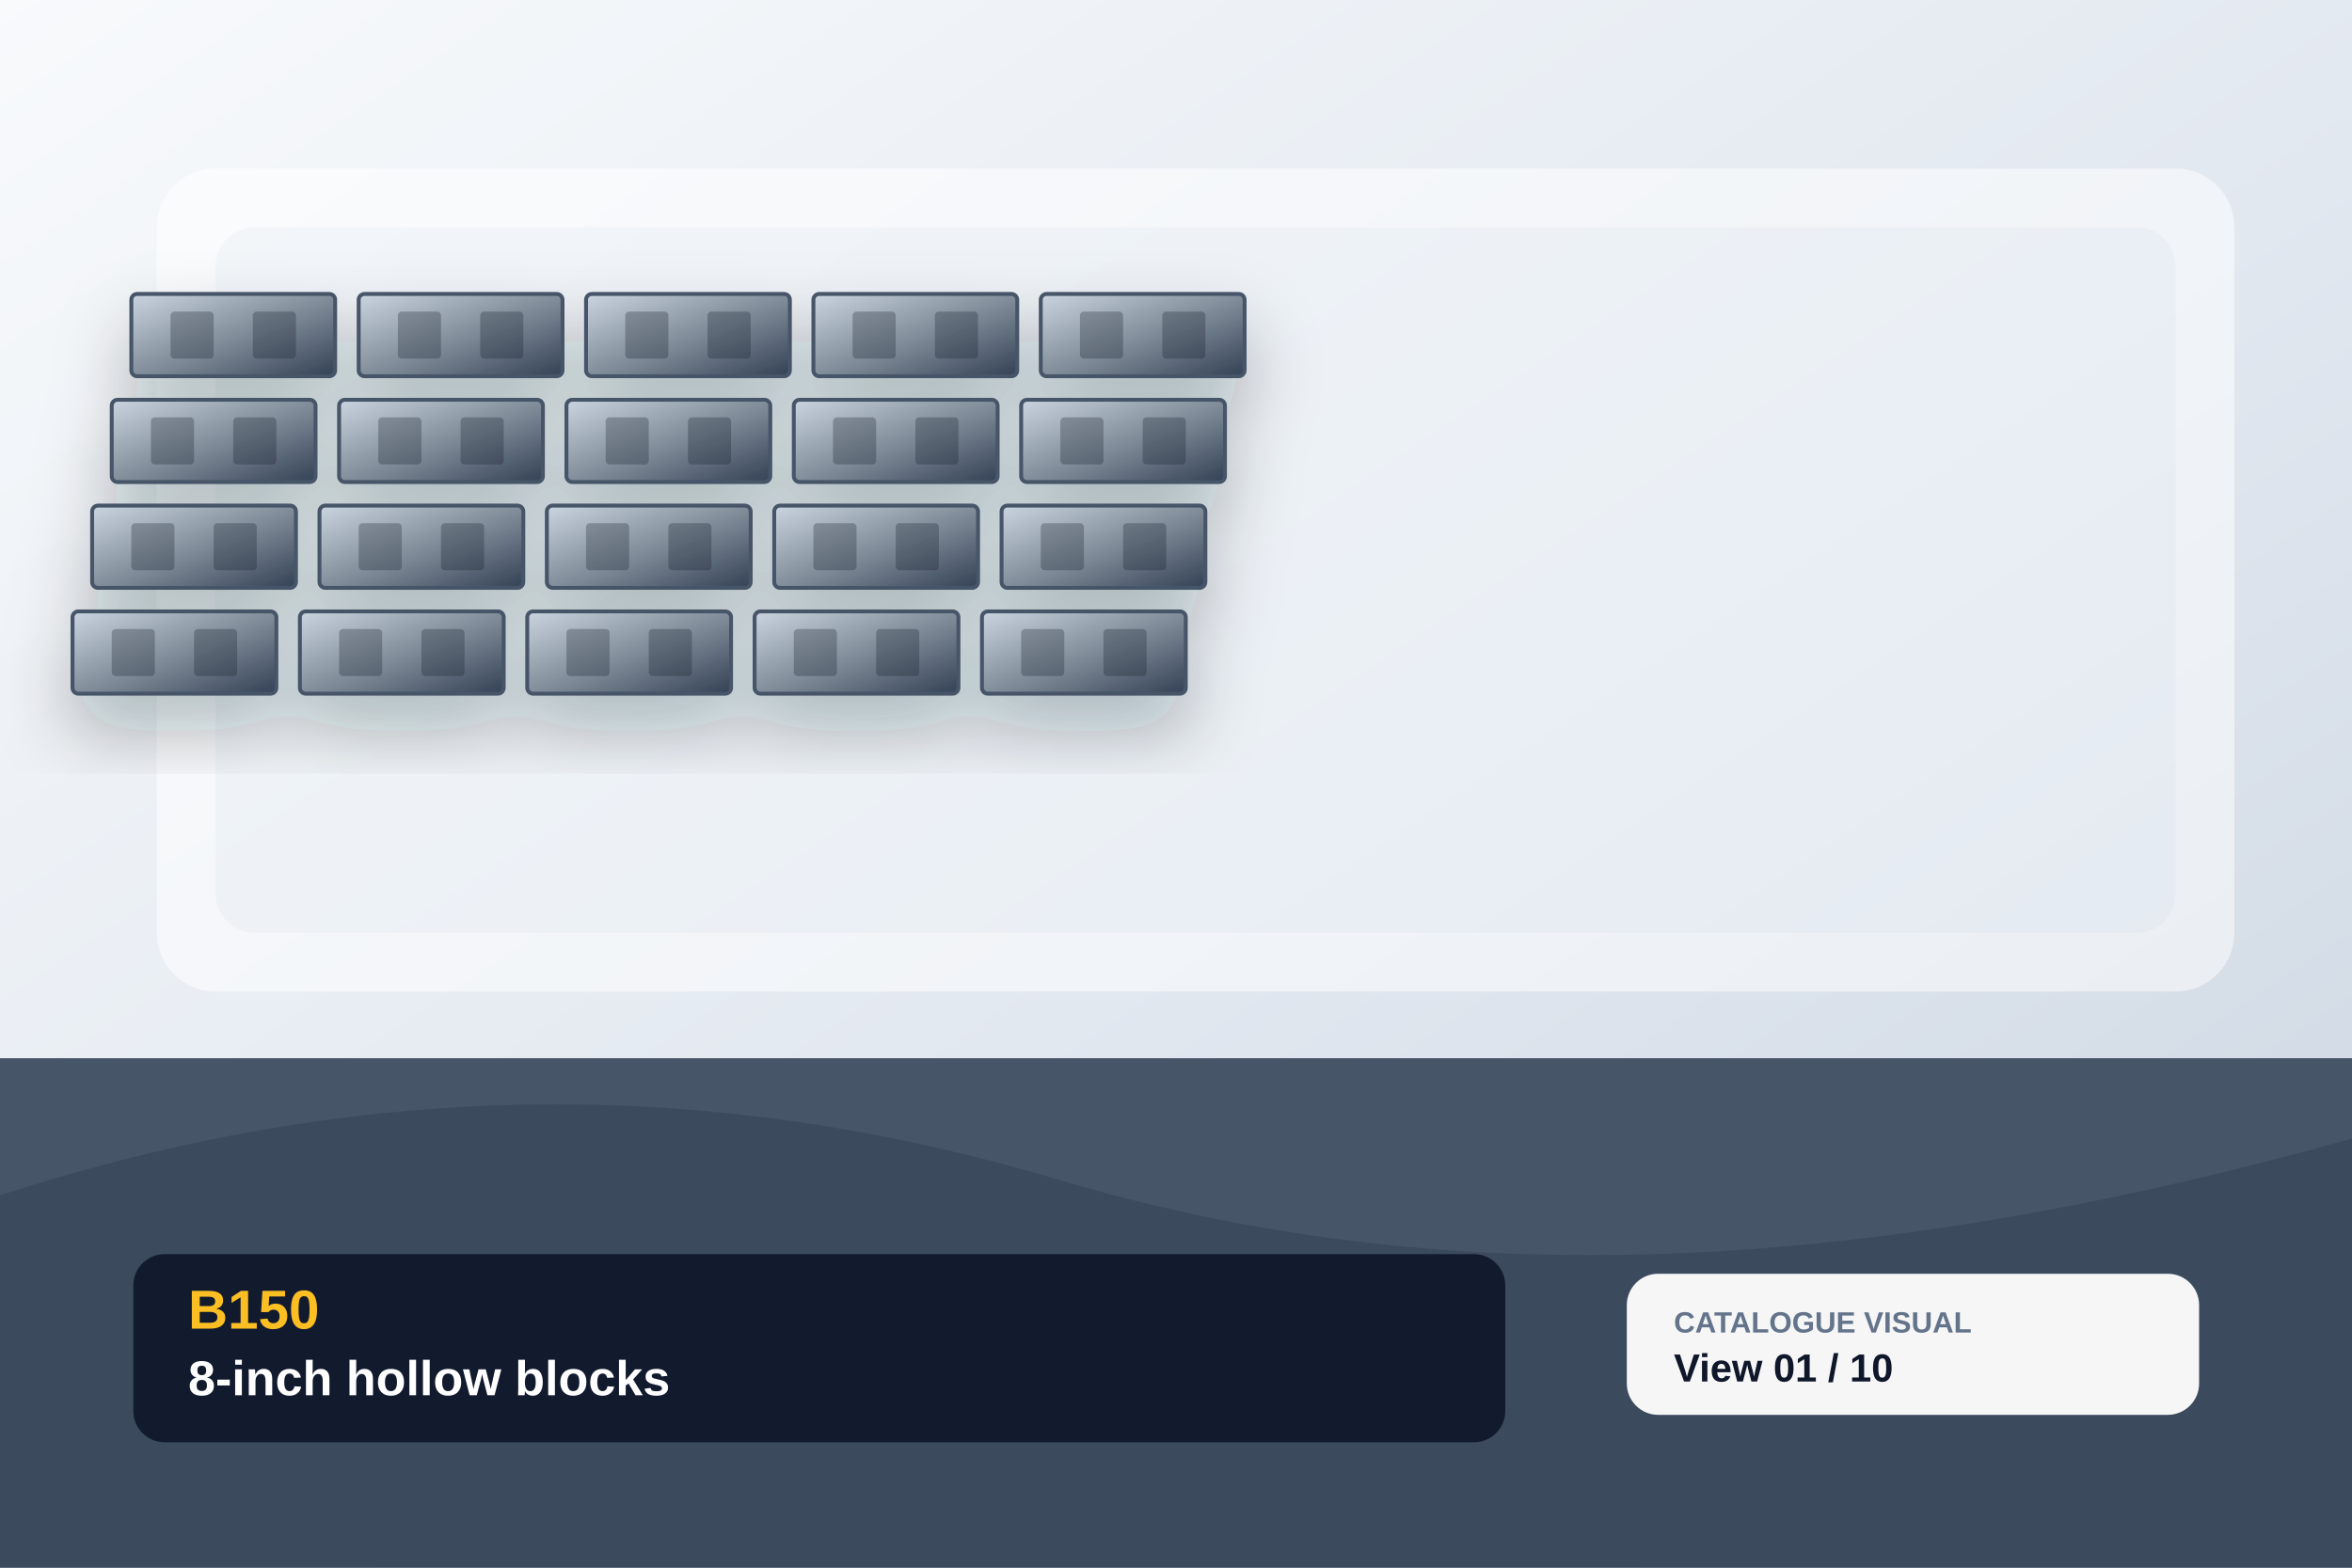
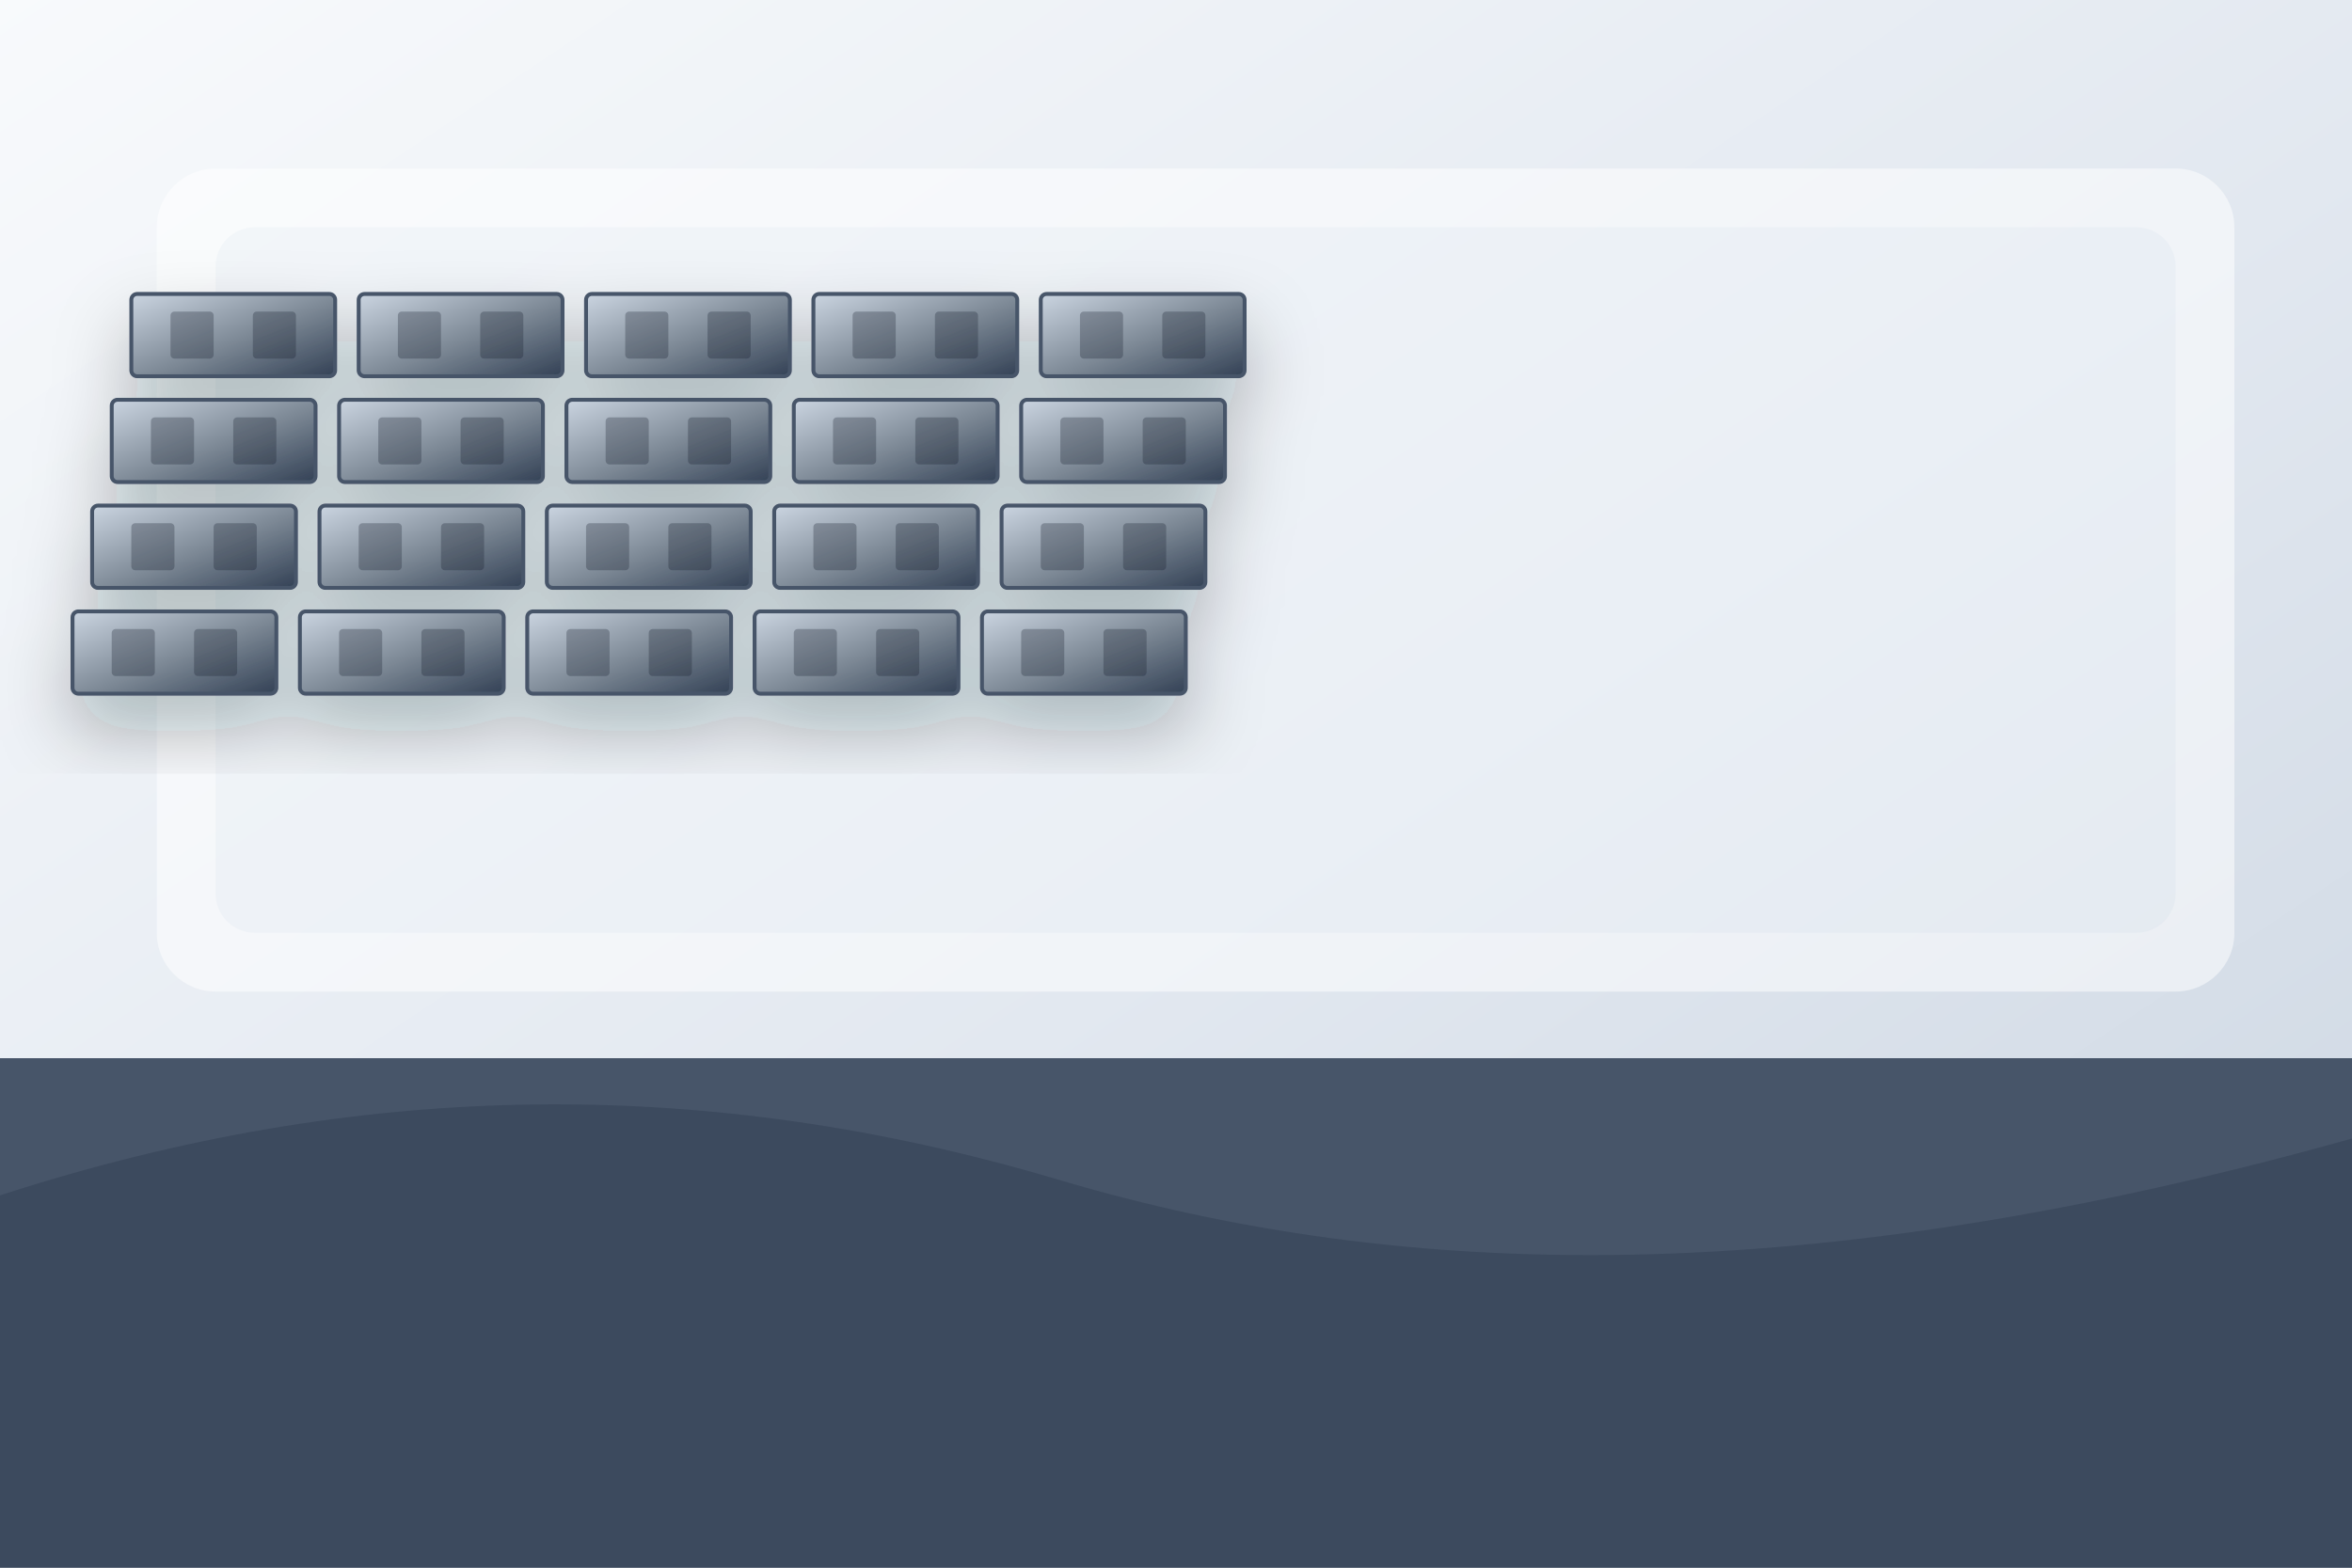
- <svg xmlns="http://www.w3.org/2000/svg" width="1200" height="800" viewBox="0 0 1200 800" role="img" aria-label="8-inch hollow blocks - catalogue view 1">
+ <svg xmlns="http://www.w3.org/2000/svg" width="1200" height="800" viewBox="0 0 1200 800" role="img" aria-label="Product catalogue visual 1">
  <defs>
    <linearGradient id="sky" x1="0" x2="1" y1="0" y2="1">
      <stop offset="0%" stop-color="#f8fafc" />
      <stop offset="55%" stop-color="#e2e8f0" />
      <stop offset="100%" stop-color="#cbd5e1" />
    </linearGradient>
    <linearGradient id="face" x1="0" x2="1" y1="0" y2="1">
      <stop offset="0%" stop-color="#cbd5e1" />
      <stop offset="55%" stop-color="#7b8794" />
      <stop offset="100%" stop-color="#334155" />
    </linearGradient>
    <filter id="shadow" x="-20%" y="-20%" width="140%" height="140%">
      <feDropShadow dx="0" dy="18" stdDeviation="18" flood-color="#0f172a" flood-opacity=".28" />
    </filter>
  </defs>
  <rect width="1200" height="800" fill="url(#sky)" />
  <rect y="540" width="1200" height="260" fill="#475569" />
  <path d="M0 610c185-60 362-61 540-8s385 56 660-21v219H0z" fill="#334155" opacity=".55" />
  <g opacity=".5">
    <rect x="80" y="86" width="1060" height="420" rx="30" fill="#ffffff" />
    <rect x="110" y="116" width="1000" height="360" rx="20" fill="#f1f5f9" />
  </g>
  <g filter="url(#shadow)">
    <g transform="translate(67,150)">
      <g transform="translate(0,0)">
        <rect width="104" height="42" rx="3" fill="url(#face)" stroke="#475569" stroke-width="2" />
        <rect x="20" y="9" width="22" height="24" rx="2" fill="#111827" opacity=".28" />
        <rect x="62" y="9" width="22" height="24" rx="2" fill="#111827" opacity=".28" />
      </g>
      <g transform="translate(116,0)">
        <rect width="104" height="42" rx="3" fill="url(#face)" stroke="#475569" stroke-width="2" />
        <rect x="20" y="9" width="22" height="24" rx="2" fill="#111827" opacity=".28" />
        <rect x="62" y="9" width="22" height="24" rx="2" fill="#111827" opacity=".28" />
      </g>
      <g transform="translate(232,0)">
        <rect width="104" height="42" rx="3" fill="url(#face)" stroke="#475569" stroke-width="2" />
        <rect x="20" y="9" width="22" height="24" rx="2" fill="#111827" opacity=".28" />
        <rect x="62" y="9" width="22" height="24" rx="2" fill="#111827" opacity=".28" />
      </g>
      <g transform="translate(348,0)">
        <rect width="104" height="42" rx="3" fill="url(#face)" stroke="#475569" stroke-width="2" />
        <rect x="20" y="9" width="22" height="24" rx="2" fill="#111827" opacity=".28" />
        <rect x="62" y="9" width="22" height="24" rx="2" fill="#111827" opacity=".28" />
      </g>
      <g transform="translate(464,0)">
        <rect width="104" height="42" rx="3" fill="url(#face)" stroke="#475569" stroke-width="2" />
        <rect x="20" y="9" width="22" height="24" rx="2" fill="#111827" opacity=".28" />
        <rect x="62" y="9" width="22" height="24" rx="2" fill="#111827" opacity=".28" />
      </g>
      <g transform="translate(-10,54)">
        <rect width="104" height="42" rx="3" fill="url(#face)" stroke="#475569" stroke-width="2" />
        <rect x="20" y="9" width="22" height="24" rx="2" fill="#111827" opacity=".28" />
        <rect x="62" y="9" width="22" height="24" rx="2" fill="#111827" opacity=".28" />
      </g>
      <g transform="translate(106,54)">
        <rect width="104" height="42" rx="3" fill="url(#face)" stroke="#475569" stroke-width="2" />
        <rect x="20" y="9" width="22" height="24" rx="2" fill="#111827" opacity=".28" />
        <rect x="62" y="9" width="22" height="24" rx="2" fill="#111827" opacity=".28" />
      </g>
      <g transform="translate(222,54)">
        <rect width="104" height="42" rx="3" fill="url(#face)" stroke="#475569" stroke-width="2" />
        <rect x="20" y="9" width="22" height="24" rx="2" fill="#111827" opacity=".28" />
        <rect x="62" y="9" width="22" height="24" rx="2" fill="#111827" opacity=".28" />
      </g>
      <g transform="translate(338,54)">
        <rect width="104" height="42" rx="3" fill="url(#face)" stroke="#475569" stroke-width="2" />
        <rect x="20" y="9" width="22" height="24" rx="2" fill="#111827" opacity=".28" />
        <rect x="62" y="9" width="22" height="24" rx="2" fill="#111827" opacity=".28" />
      </g>
      <g transform="translate(454,54)">
        <rect width="104" height="42" rx="3" fill="url(#face)" stroke="#475569" stroke-width="2" />
        <rect x="20" y="9" width="22" height="24" rx="2" fill="#111827" opacity=".28" />
        <rect x="62" y="9" width="22" height="24" rx="2" fill="#111827" opacity=".28" />
      </g>
      <g transform="translate(-20,108)">
        <rect width="104" height="42" rx="3" fill="url(#face)" stroke="#475569" stroke-width="2" />
        <rect x="20" y="9" width="22" height="24" rx="2" fill="#111827" opacity=".28" />
        <rect x="62" y="9" width="22" height="24" rx="2" fill="#111827" opacity=".28" />
      </g>
      <g transform="translate(96,108)">
        <rect width="104" height="42" rx="3" fill="url(#face)" stroke="#475569" stroke-width="2" />
        <rect x="20" y="9" width="22" height="24" rx="2" fill="#111827" opacity=".28" />
        <rect x="62" y="9" width="22" height="24" rx="2" fill="#111827" opacity=".28" />
      </g>
      <g transform="translate(212,108)">
        <rect width="104" height="42" rx="3" fill="url(#face)" stroke="#475569" stroke-width="2" />
        <rect x="20" y="9" width="22" height="24" rx="2" fill="#111827" opacity=".28" />
        <rect x="62" y="9" width="22" height="24" rx="2" fill="#111827" opacity=".28" />
      </g>
      <g transform="translate(328,108)">
        <rect width="104" height="42" rx="3" fill="url(#face)" stroke="#475569" stroke-width="2" />
        <rect x="20" y="9" width="22" height="24" rx="2" fill="#111827" opacity=".28" />
        <rect x="62" y="9" width="22" height="24" rx="2" fill="#111827" opacity=".28" />
      </g>
      <g transform="translate(444,108)">
        <rect width="104" height="42" rx="3" fill="url(#face)" stroke="#475569" stroke-width="2" />
        <rect x="20" y="9" width="22" height="24" rx="2" fill="#111827" opacity=".28" />
        <rect x="62" y="9" width="22" height="24" rx="2" fill="#111827" opacity=".28" />
      </g>
      <g transform="translate(-30,162)">
        <rect width="104" height="42" rx="3" fill="url(#face)" stroke="#475569" stroke-width="2" />
        <rect x="20" y="9" width="22" height="24" rx="2" fill="#111827" opacity=".28" />
        <rect x="62" y="9" width="22" height="24" rx="2" fill="#111827" opacity=".28" />
      </g>
      <g transform="translate(86,162)">
        <rect width="104" height="42" rx="3" fill="url(#face)" stroke="#475569" stroke-width="2" />
        <rect x="20" y="9" width="22" height="24" rx="2" fill="#111827" opacity=".28" />
        <rect x="62" y="9" width="22" height="24" rx="2" fill="#111827" opacity=".28" />
      </g>
      <g transform="translate(202,162)">
        <rect width="104" height="42" rx="3" fill="url(#face)" stroke="#475569" stroke-width="2" />
        <rect x="20" y="9" width="22" height="24" rx="2" fill="#111827" opacity=".28" />
        <rect x="62" y="9" width="22" height="24" rx="2" fill="#111827" opacity=".28" />
      </g>
      <g transform="translate(318,162)">
        <rect width="104" height="42" rx="3" fill="url(#face)" stroke="#475569" stroke-width="2" />
        <rect x="20" y="9" width="22" height="24" rx="2" fill="#111827" opacity=".28" />
        <rect x="62" y="9" width="22" height="24" rx="2" fill="#111827" opacity=".28" />
      </g>
      <g transform="translate(434,162)">
        <rect width="104" height="42" rx="3" fill="url(#face)" stroke="#475569" stroke-width="2" />
        <rect x="20" y="9" width="22" height="24" rx="2" fill="#111827" opacity=".28" />
        <rect x="62" y="9" width="22" height="24" rx="2" fill="#111827" opacity=".28" />
      </g>
    </g>
  </g>
-   <g transform="translate(68,640)">
-     <rect width="700" height="96" rx="16" fill="#0f172a" opacity=".94" />
-     <text x="28" y="38" font-family="Arial, sans-serif" font-size="28" font-weight="800" fill="#fbbf24">B150</text>
-     <text x="28" y="72" font-family="Arial, sans-serif" font-size="25" font-weight="800" fill="#ffffff">8-inch hollow blocks</text>
-   </g>
-   <g transform="translate(830,650)">
-     <rect width="292" height="72" rx="16" fill="#ffffff" opacity=".95" />
-     <text x="24" y="30" font-family="Arial, sans-serif" font-size="15" font-weight="800" fill="#64748b">CATALOGUE VISUAL</text>
-     <text x="24" y="55" font-family="Arial, sans-serif" font-size="20" font-weight="900" fill="#0f172a">View 01 / 10</text>
-   </g>
</svg>
